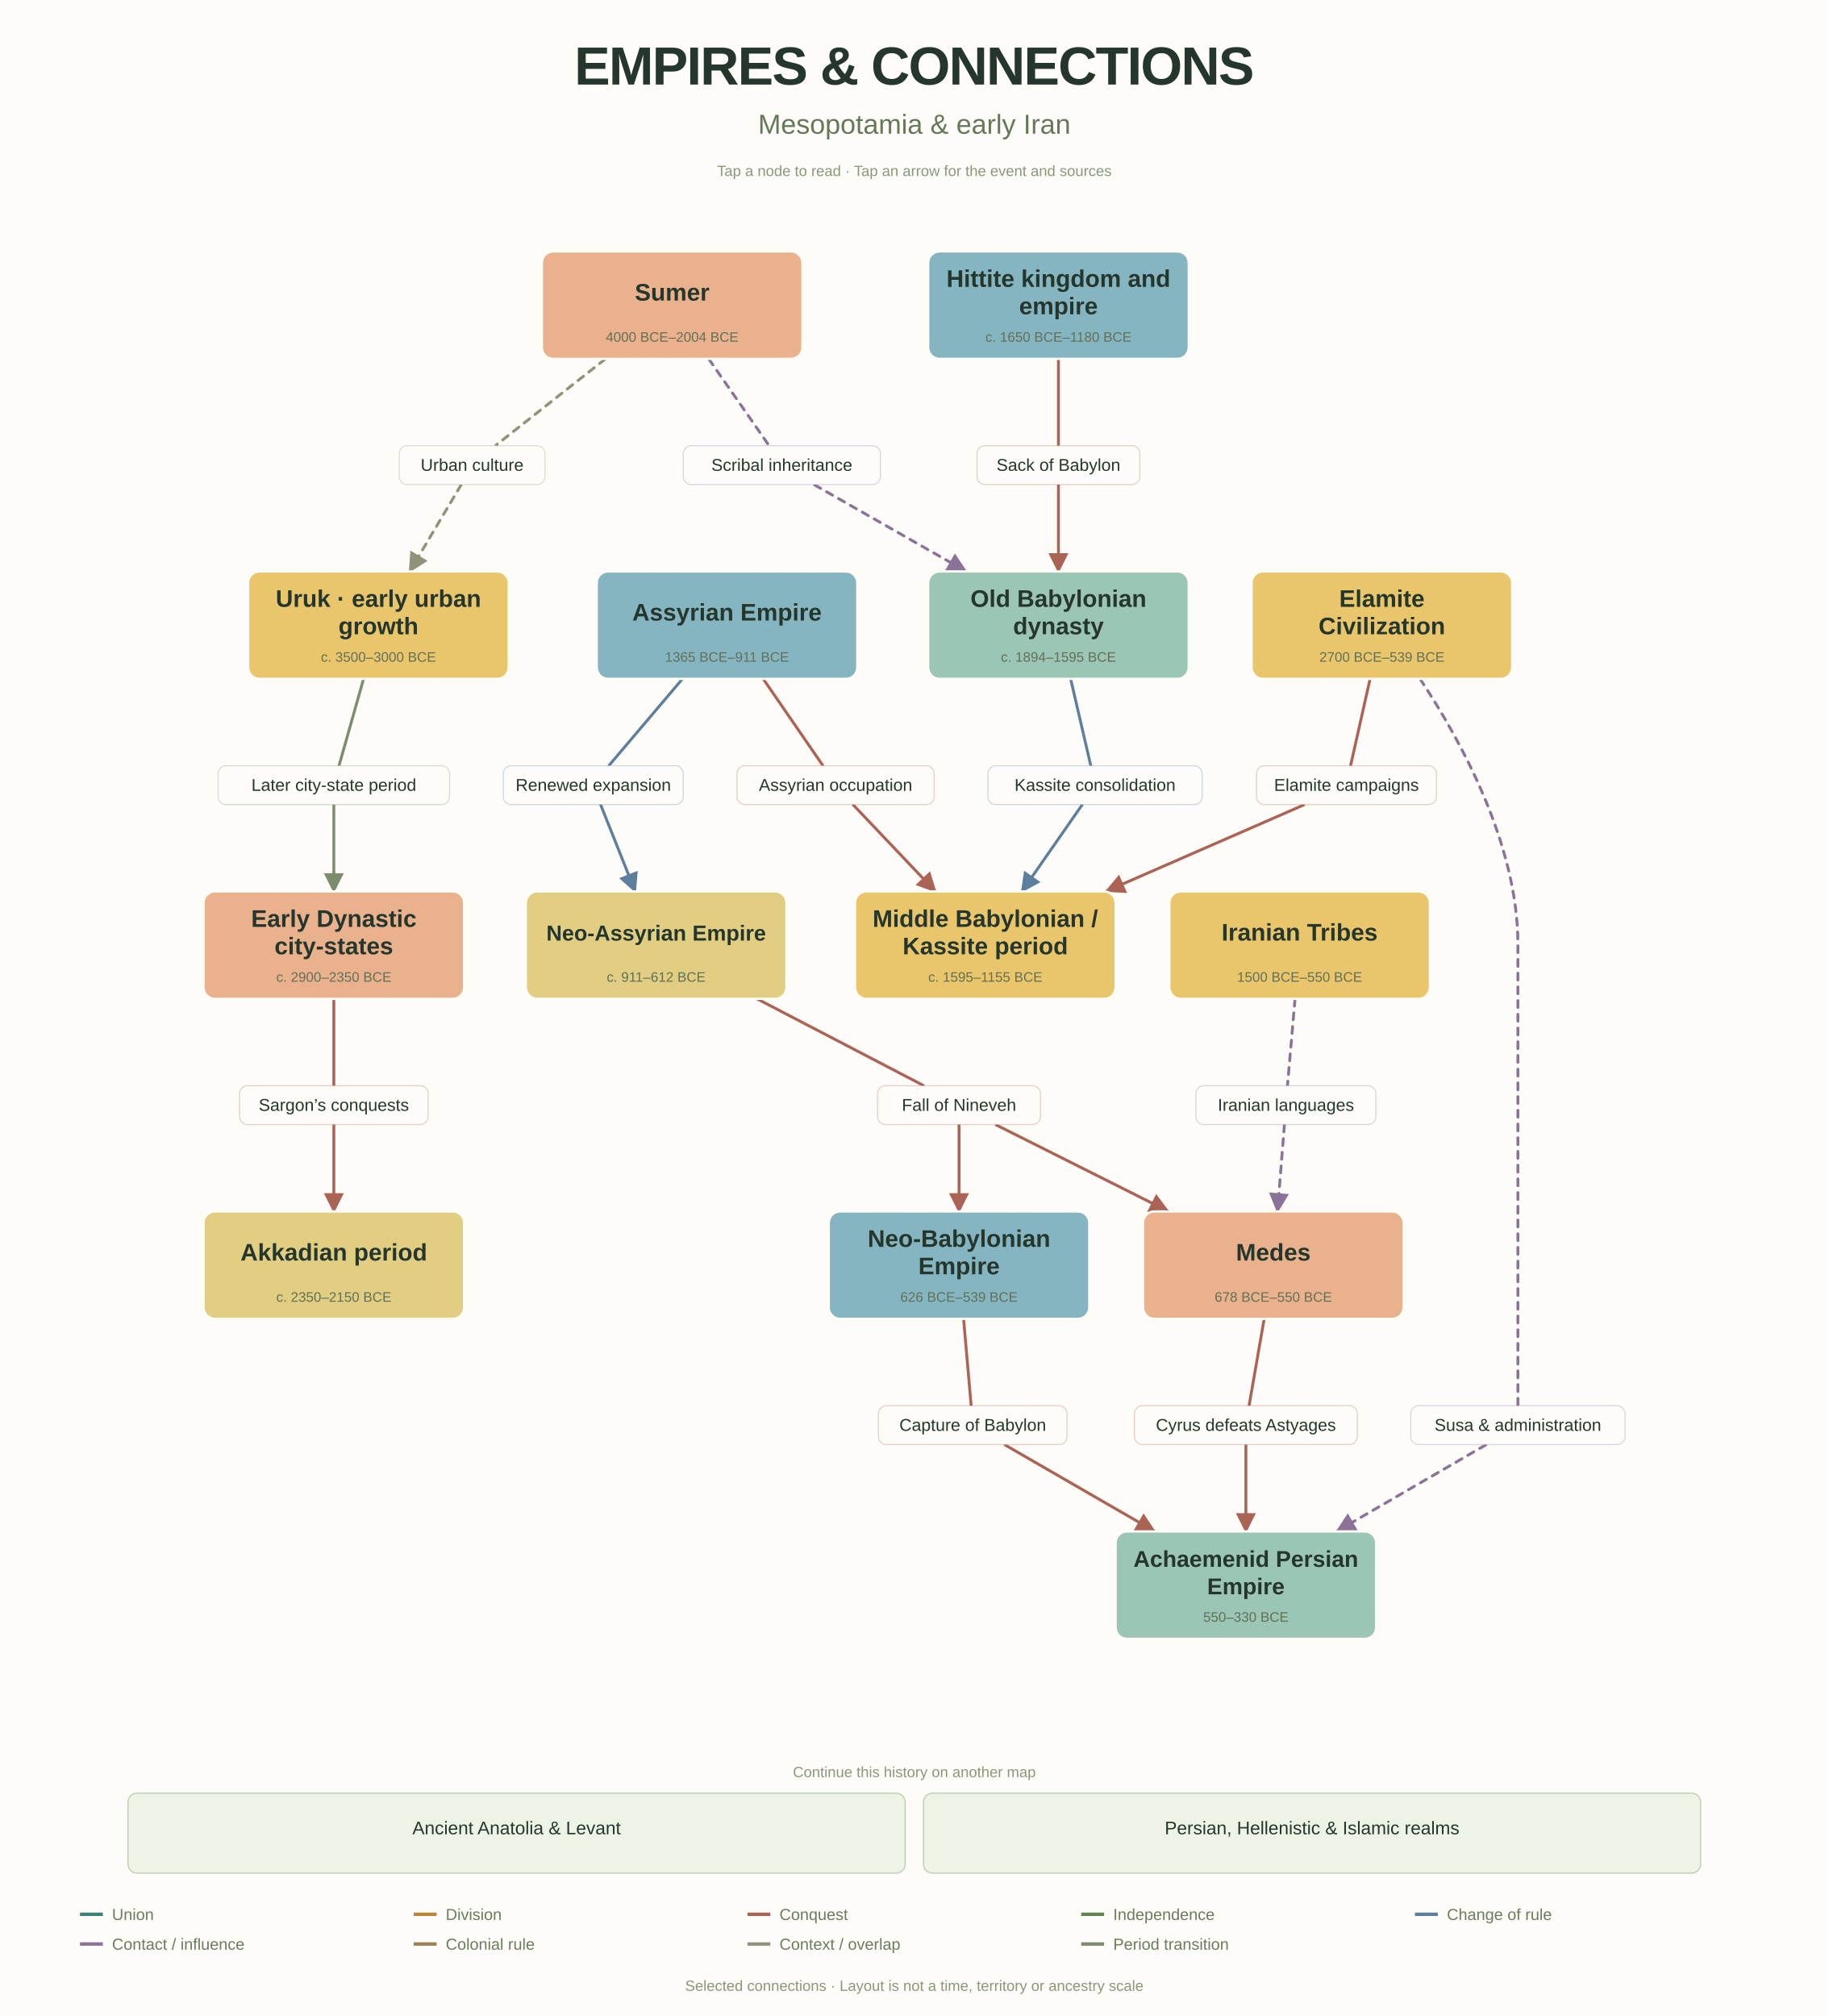
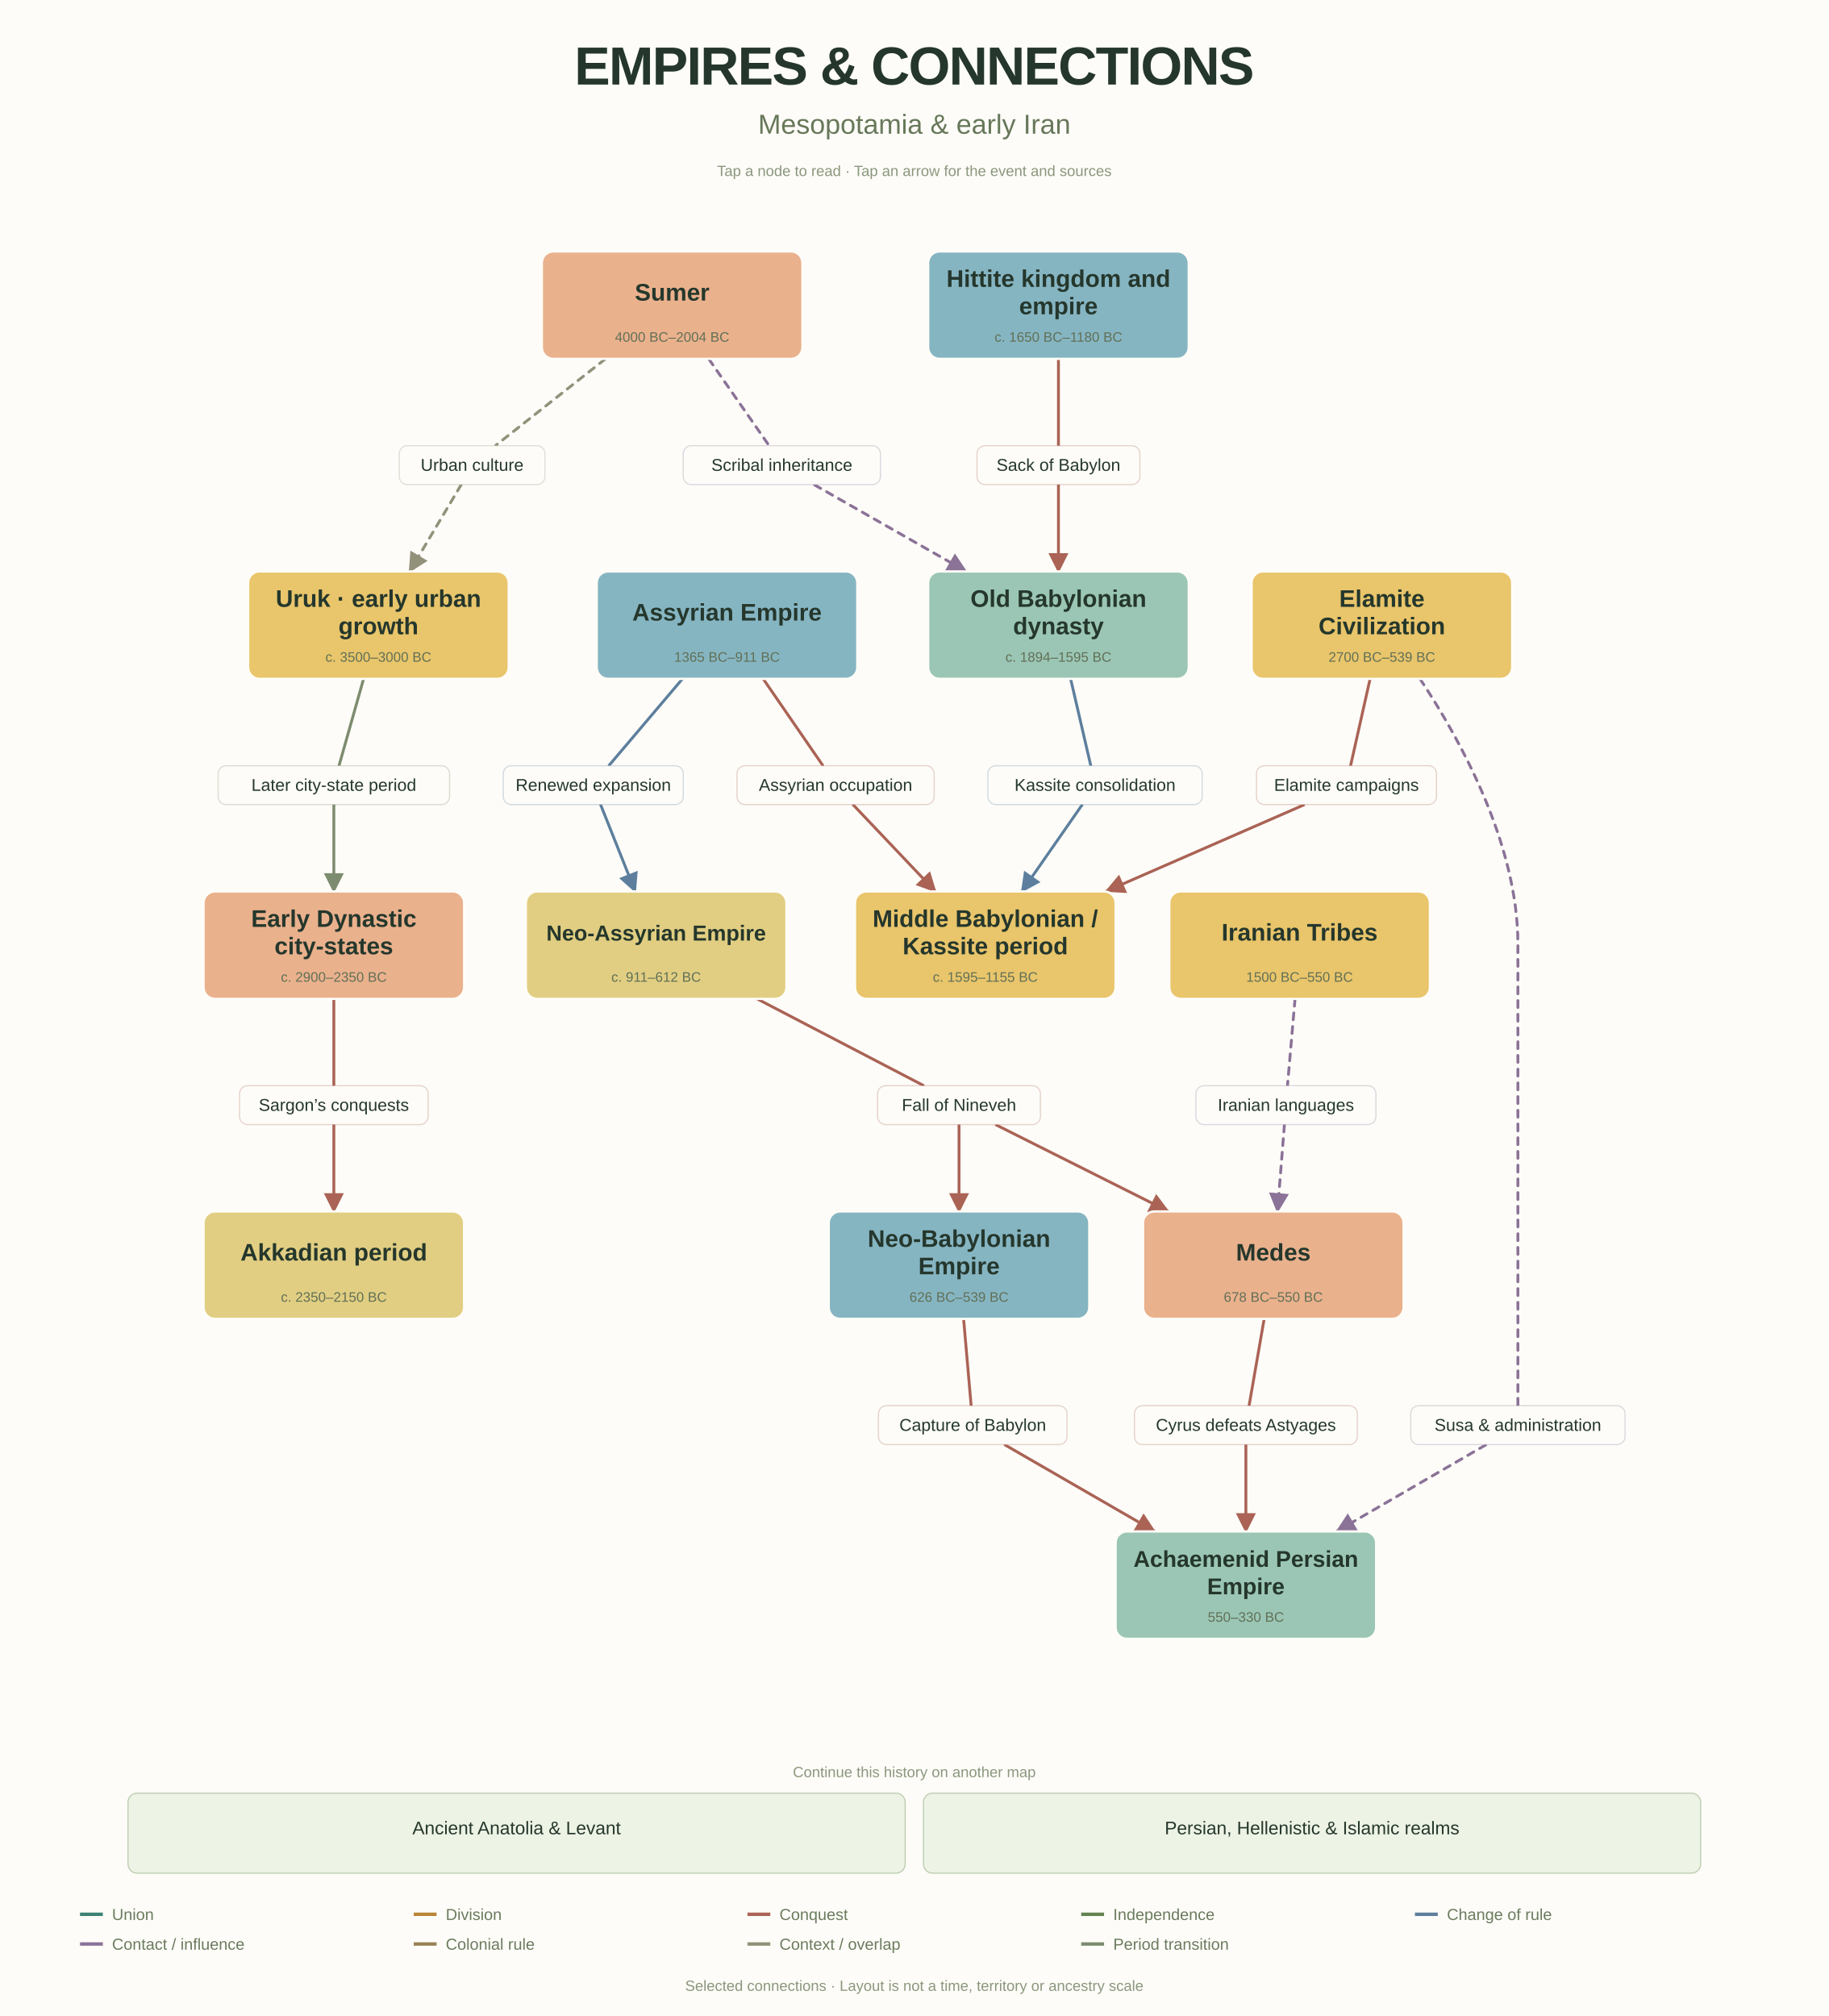
<svg xmlns="http://www.w3.org/2000/svg" viewBox="0 0 1600 1764" width="1600" height="1764" role="group" aria-labelledby="map-title-mesopotamia-iran map-desc-mesopotamia-iran">
  <defs>
    <marker id="arrow-mesopotamia-iran-union" viewBox="0 0 10 10" refX="9" refY="5" markerWidth="7" markerHeight="7" orient="auto-start-reverse">
      <path d="M0 0L10 5L0 10Z" fill="#3b8274" />
    </marker>
    <marker id="arrow-mesopotamia-iran-division" viewBox="0 0 10 10" refX="9" refY="5" markerWidth="7" markerHeight="7" orient="auto-start-reverse">
      <path d="M0 0L10 5L0 10Z" fill="#b88636" />
    </marker>
    <marker id="arrow-mesopotamia-iran-conquest" viewBox="0 0 10 10" refX="9" refY="5" markerWidth="7" markerHeight="7" orient="auto-start-reverse">
      <path d="M0 0L10 5L0 10Z" fill="#aa6355" />
    </marker>
    <marker id="arrow-mesopotamia-iran-independence" viewBox="0 0 10 10" refX="9" refY="5" markerWidth="7" markerHeight="7" orient="auto-start-reverse">
      <path d="M0 0L10 5L0 10Z" fill="#638350" />
    </marker>
    <marker id="arrow-mesopotamia-iran-continuation" viewBox="0 0 10 10" refX="9" refY="5" markerWidth="7" markerHeight="7" orient="auto-start-reverse">
      <path d="M0 0L10 5L0 10Z" fill="#5d7f9d" />
    </marker>
    <marker id="arrow-mesopotamia-iran-contact" viewBox="0 0 10 10" refX="9" refY="5" markerWidth="7" markerHeight="7" orient="auto-start-reverse">
      <path d="M0 0L10 5L0 10Z" fill="#8b7297" />
    </marker>
    <marker id="arrow-mesopotamia-iran-colonial" viewBox="0 0 10 10" refX="9" refY="5" markerWidth="7" markerHeight="7" orient="auto-start-reverse">
      <path d="M0 0L10 5L0 10Z" fill="#9a8055" />
    </marker>
    <marker id="arrow-mesopotamia-iran-context" viewBox="0 0 10 10" refX="9" refY="5" markerWidth="7" markerHeight="7" orient="auto-start-reverse">
      <path d="M0 0L10 5L0 10Z" fill="#92917a" />
    </marker>
    <marker id="arrow-mesopotamia-iran-period" viewBox="0 0 10 10" refX="9" refY="5" markerWidth="7" markerHeight="7" orient="auto-start-reverse">
      <path d="M0 0L10 5L0 10Z" fill="#7d8c6f" />
    </marker>
  </defs>
  <style>text{font-family:Arial,Helvetica,sans-serif;fill:#25372c}.map-node,.map-edge{cursor:pointer;outline:none}.map-node rect{stroke:#fffdf8;stroke-width:2}.map-node:hover rect,.map-node:focus rect{stroke:#3c5441;stroke-width:3}.map-label{font-size:21px;font-weight:600;pointer-events:none}.map-date{font-size:12px;fill:#617056;pointer-events:none}.edge-line{fill:none;stroke-width:2.5;stroke-linejoin:round;stroke-linecap:round}.edge-hit{fill:none;stroke:transparent;stroke-width:36;vector-effect:non-scaling-stroke}.map-edge:hover .edge-label-bg,.map-edge:focus .edge-label-bg{stroke:#334d3c;stroke-width:2}.map-edge:hover .edge-line,.map-edge:focus .edge-line{stroke-width:4}.edge-label{font-size:15px;font-weight:500;pointer-events:none}.map-heading{font-size:47px;font-weight:700;letter-spacing:-1.2px}.map-subtitle{font-size:24px;fill:#67785a}.map-micro{font-size:13px;fill:#8a977d}.map-node.dim{opacity:.15}.map-node.hit rect{stroke:#294332;stroke-width:4}.map-node.selected rect{stroke:#294332;stroke-width:4}.map-edge.related .edge-line{stroke-width:4.5}</style>
  <rect width="100%" height="100%" fill="#fdfcf8" />
  <text class="map-heading" x="800" y="74" text-anchor="middle">EMPIRES &amp; CONNECTIONS</text>
  <text class="map-subtitle" x="800" y="117" text-anchor="middle">Mesopotamia &amp; early Iran</text>
  <text class="map-micro" x="800" y="154" text-anchor="middle">Tap a node to read · Tap an arrow for the event and sources</text>
  <g class="map-edge" id="map-edge-mesopotamia-iran-ws-sumer-uruk" data-connection="ws-sumer-uruk" data-map="mesopotamia-iran" role="button" tabindex="0" aria-haspopup="dialog" aria-label="Sumer to Uruk · early urban growth: Urban culture. Open relationship details." style="--edge-color:#92917a">
    <path class="edge-hit" d="M529.34 314.34C496.37 340.33 457.29 371.16 433.88 389.62" />
    <path class="edge-line" stroke="#92917a" stroke-dasharray="6 6" d="M529.34 314.34C496.37 340.33 457.29 371.16 433.88 389.62" />
    <path class="edge-hit" d="M403.37 424.37C392.38 442.86 374.02 473.77 358.55 499.8" />
    <path class="edge-line" stroke="#92917a" stroke-dasharray="6 6" d="M403.37 424.37C392.38 442.86 374.02 473.77 358.55 499.8" marker-end="url(#arrow-mesopotamia-iran-context)" />
    <rect class="edge-label-bg" x="349.35" y="390" width="127.5" height="34" rx="7" fill="#fdfcf8" stroke="#92917a" stroke-opacity=".28" />
    <text class="edge-label" x="413.1" y="412" text-anchor="middle">Urban culture</text>
  </g>
  <g class="map-edge" id="map-edge-mesopotamia-iran-ws-uruk-citystates" data-connection="ws-uruk-citystates" data-map="mesopotamia-iran" role="button" tabindex="0" aria-haspopup="dialog" aria-label="Uruk · early urban growth to Early Dynastic city-states: Later city-state period. Open relationship details." style="--edge-color:#7d8c6f">
    <path class="edge-hit" d="M318.01 594.34C310.66 620.33 301.95 651.16 296.73 669.62" />
    <path class="edge-line" stroke="#7d8c6f" d="M318.01 594.34C310.66 620.33 301.95 651.16 296.73 669.62" />
    <path class="edge-hit" d="M292.1 704.37C292.1 722.86 292.1 753.77 292.1 779.8" />
    <path class="edge-line" stroke="#7d8c6f" d="M292.1 704.37C292.1 722.86 292.1 753.77 292.1 779.8" marker-end="url(#arrow-mesopotamia-iran-period)" />
    <rect class="edge-label-bg" x="190.85" y="670" width="202.5" height="34" rx="7" fill="#fdfcf8" stroke="#7d8c6f" stroke-opacity=".28" />
    <text class="edge-label" x="292.1" y="692" text-anchor="middle">Later city-state period</text>
  </g>
  <g class="map-edge" id="map-edge-mesopotamia-iran-ws-sargon-conquest" data-connection="ws-sargon-conquest" data-map="mesopotamia-iran" role="button" tabindex="0" aria-haspopup="dialog" aria-label="Early Dynastic city-states to Akkadian period: Sargon’s conquests. Open relationship details." style="--edge-color:#aa6355">
    <path class="edge-hit" d="M292.1 874.34C292.1 900.33 292.1 931.16 292.1 949.62" />
    <path class="edge-line" stroke="#aa6355" d="M292.1 874.34C292.1 900.33 292.1 931.16 292.1 949.62" />
    <path class="edge-hit" d="M292.1 984.37C292.1 1002.86 292.1 1033.77 292.1 1059.8" />
    <path class="edge-line" stroke="#aa6355" d="M292.1 984.37C292.1 1002.86 292.1 1033.77 292.1 1059.8" marker-end="url(#arrow-mesopotamia-iran-conquest)" />
    <rect class="edge-label-bg" x="209.6" y="950" width="165" height="34" rx="7" fill="#fdfcf8" stroke="#aa6355" stroke-opacity=".28" />
    <text class="edge-label" x="292.1" y="972" text-anchor="middle">Sargon’s conquests</text>
  </g>
  <g class="map-edge" id="map-edge-mesopotamia-iran-ws-sumer-babylon" data-connection="ws-sumer-babylon" data-map="mesopotamia-iran" role="button" tabindex="0" aria-haspopup="dialog" aria-label="Sumer to Old Babylonian dynasty: Scribal inheritance. Open relationship details." style="--edge-color:#8b7297">
    <path class="edge-hit" d="M620.33 314.34C638.42 340.33 659.86 371.16 672.7 389.62" />
    <path class="edge-line" stroke="#8b7297" stroke-dasharray="6 6" d="M620.33 314.34C638.42 340.33 659.86 371.16 672.7 389.62" />
    <path class="edge-hit" d="M712.81 424.37C745.18 442.83 799.23 473.65 844.82 499.65" />
    <path class="edge-line" stroke="#8b7297" stroke-dasharray="6 6" d="M712.81 424.37C745.18 442.83 799.23 473.65 844.82 499.65" marker-end="url(#arrow-mesopotamia-iran-contact)" />
    <rect class="edge-label-bg" x="597.85" y="390" width="172.5" height="34" rx="7" fill="#fdfcf8" stroke="#8b7297" stroke-opacity=".28" />
    <text class="edge-label" x="684.1" y="412" text-anchor="middle">Scribal inheritance</text>
  </g>
  <g class="map-edge" id="map-edge-mesopotamia-iran-ws-hittite-babylon" data-connection="ws-hittite-babylon" data-map="mesopotamia-iran" role="button" tabindex="0" aria-haspopup="dialog" aria-label="Hittite kingdom and empire to Old Babylonian dynasty: Sack of Babylon. Open relationship details." style="--edge-color:#aa6355">
    <path class="edge-hit" d="M926.1 314.34C926.1 340.33 926.1 371.16 926.1 389.62" />
    <path class="edge-line" stroke="#aa6355" d="M926.1 314.34C926.1 340.33 926.1 371.16 926.1 389.62" />
    <path class="edge-hit" d="M926.1 424.37C926.1 442.86 926.1 473.77 926.1 499.8" />
    <path class="edge-line" stroke="#aa6355" d="M926.1 424.37C926.1 442.86 926.1 473.77 926.1 499.8" marker-end="url(#arrow-mesopotamia-iran-conquest)" />
    <rect class="edge-label-bg" x="854.85" y="390" width="142.5" height="34" rx="7" fill="#fdfcf8" stroke="#aa6355" stroke-opacity=".28" />
    <text class="edge-label" x="926.1" y="412" text-anchor="middle">Sack of Babylon</text>
  </g>
  <g class="map-edge" id="map-edge-mesopotamia-iran-ws-kassite-rise" data-connection="ws-kassite-rise" data-map="mesopotamia-iran" role="button" tabindex="0" aria-haspopup="dialog" aria-label="Old Babylonian dynasty to Middle Babylonian / Kassite period: Kassite consolidation. Open relationship details." style="--edge-color:#5d7f9d">
    <path class="edge-hit" d="M936.84 594.34C942.87 620.33 950.02 651.16 954.3 669.62" />
    <path class="edge-line" stroke="#5d7f9d" d="M936.84 594.34C942.87 620.33 950.02 651.16 954.3 669.62" />
    <path class="edge-hit" d="M946.71 704.37C933.85 722.86 912.35 753.77 894.24 779.8" />
    <path class="edge-line" stroke="#5d7f9d" d="M946.71 704.37C933.85 722.86 912.35 753.77 894.24 779.8" marker-end="url(#arrow-mesopotamia-iran-continuation)" />
    <rect class="edge-label-bg" x="864.35" y="670" width="187.5" height="34" rx="7" fill="#fdfcf8" stroke="#5d7f9d" stroke-opacity=".28" />
    <text class="edge-label" x="958.1" y="692" text-anchor="middle">Kassite consolidation</text>
  </g>
  <g class="map-edge" id="map-edge-mesopotamia-iran-ws-assyria-kassites" data-connection="ws-assyria-kassites" data-map="mesopotamia-iran" role="button" tabindex="0" aria-haspopup="dialog" aria-label="Assyrian Empire to Middle Babylonian / Kassite period: Assyrian occupation. Open relationship details." style="--edge-color:#aa6355">
    <path class="edge-hit" d="M668 594.34C685.89 620.33 707.11 651.16 719.82 669.62" />
    <path class="edge-line" stroke="#aa6355" d="M668 594.34C685.89 620.33 707.11 651.16 719.82 669.62" />
    <path class="edge-hit" d="M746.64 704.37C764.2 722.86 793.53 753.77 818.24 779.8" />
    <path class="edge-line" stroke="#aa6355" d="M746.64 704.37C764.2 722.86 793.53 753.77 818.24 779.8" marker-end="url(#arrow-mesopotamia-iran-conquest)" />
    <rect class="edge-label-bg" x="644.85" y="670" width="172.5" height="34" rx="7" fill="#fdfcf8" stroke="#aa6355" stroke-opacity=".28" />
    <text class="edge-label" x="731.1" y="692" text-anchor="middle">Assyrian occupation</text>
  </g>
  <g class="map-edge" id="map-edge-mesopotamia-iran-ws-elam-kassites" data-connection="ws-elam-kassites" data-map="mesopotamia-iran" role="button" tabindex="0" aria-haspopup="dialog" aria-label="Elamite Civilization to Middle Babylonian / Kassite period: Elamite campaigns. Open relationship details." style="--edge-color:#aa6355">
    <path class="edge-hit" d="M1198.69 594.34C1192.85 620.33 1185.93 651.16 1181.78 669.62" />
    <path class="edge-line" stroke="#aa6355" d="M1198.69 594.34C1192.85 620.33 1185.93 651.16 1181.78 669.62" />
    <path class="edge-hit" d="M1140.61 704.37C1098.35 722.83 1027.77 753.65 968.24 779.65" />
    <path class="edge-line" stroke="#aa6355" d="M1140.61 704.37C1098.35 722.83 1027.77 753.65 968.24 779.65" marker-end="url(#arrow-mesopotamia-iran-conquest)" />
    <rect class="edge-label-bg" x="1099.35" y="670" width="157.5" height="34" rx="7" fill="#fdfcf8" stroke="#aa6355" stroke-opacity=".28" />
    <text class="edge-label" x="1178.1" y="692" text-anchor="middle">Elamite campaigns</text>
  </g>
  <g class="map-edge" id="map-edge-mesopotamia-iran-ws-assyrian-periods" data-connection="ws-assyrian-periods" data-map="mesopotamia-iran" role="button" tabindex="0" aria-haspopup="dialog" aria-label="Assyrian Empire to Neo-Assyrian Empire: Renewed expansion. Open relationship details." style="--edge-color:#5d7f9d">
    <path class="edge-hit" d="M596.82 594.34C574.77 620.33 548.64 651.16 532.99 669.62" />
    <path class="edge-line" stroke="#5d7f9d" d="M596.82 594.34C574.77 620.33 548.64 651.16 532.99 669.62" />
    <path class="edge-hit" d="M525.63 704.37C533 722.86 545.31 753.77 555.69 779.8" />
    <path class="edge-line" stroke="#5d7f9d" d="M525.63 704.37C533 722.86 545.31 753.77 555.69 779.8" marker-end="url(#arrow-mesopotamia-iran-continuation)" />
    <rect class="edge-label-bg" x="440.35" y="670" width="157.5" height="34" rx="7" fill="#fdfcf8" stroke="#5d7f9d" stroke-opacity=".28" />
    <text class="edge-label" x="519.1" y="692" text-anchor="middle">Renewed expansion</text>
  </g>
  <g class="map-edge" id="map-edge-mesopotamia-iran-ws-assyria-babylonia" data-connection="ws-assyria-babylonia" data-map="mesopotamia-iran" role="button" tabindex="0" aria-haspopup="dialog" aria-label="Neo-Assyrian Empire to Medes + Neo-Babylonian Empire: Fall of Nineveh. Open relationship details." style="--edge-color:#aa6355">
    <path class="edge-hit" d="M663.08 874.34C713 900.33 772.19 931.16 807.64 949.62" />
    <path class="edge-line" stroke="#aa6355" d="M663.08 874.34C713 900.33 772.19 931.16 807.64 949.62" />
    <path class="edge-hit" d="M871.73 984.37C908.5 1002.83 969.93 1033.65 1021.74 1059.65" />
    <path class="edge-line" stroke="#aa6355" d="M871.73 984.37C908.5 1002.83 969.93 1033.65 1021.74 1059.65" marker-end="url(#arrow-mesopotamia-iran-conquest)" />
    <path class="edge-hit" d="M839.1 984.37C839.1 1002.86 839.1 1033.77 839.1 1059.8" />
    <path class="edge-line" stroke="#aa6355" d="M839.1 984.37C839.1 1002.86 839.1 1033.77 839.1 1059.8" marker-end="url(#arrow-mesopotamia-iran-conquest)" />
    <rect class="edge-label-bg" x="767.85" y="950" width="142.5" height="34" rx="7" fill="#fdfcf8" stroke="#aa6355" stroke-opacity=".28" />
    <text class="edge-label" x="839.1" y="972" text-anchor="middle">Fall of Nineveh</text>
  </g>
  <g class="map-edge" id="map-edge-mesopotamia-iran-ws-iranian-medes" data-connection="ws-iranian-medes" data-map="mesopotamia-iran" role="button" tabindex="0" aria-haspopup="dialog" aria-label="Iranian Tribes to Medes: Iranian languages. Open relationship details." style="--edge-color:#8b7297">
    <path class="edge-hit" d="M1133.07 874.34C1130.81 900.33 1128.13 931.16 1126.52 949.62" />
    <path class="edge-line" stroke="#8b7297" stroke-dasharray="6 6" d="M1133.07 874.34C1130.81 900.33 1128.13 931.16 1126.52 949.62" />
    <path class="edge-hit" d="M1123.79 984.37C1122.32 1002.86 1119.86 1033.77 1117.78 1059.8" />
    <path class="edge-line" stroke="#8b7297" stroke-dasharray="6 6" d="M1123.79 984.37C1122.32 1002.86 1119.86 1033.77 1117.78 1059.8" marker-end="url(#arrow-mesopotamia-iran-contact)" />
    <rect class="edge-label-bg" x="1046.35" y="950" width="157.5" height="34" rx="7" fill="#fdfcf8" stroke="#8b7297" stroke-opacity=".28" />
    <text class="edge-label" x="1125.1" y="972" text-anchor="middle">Iranian languages</text>
  </g>
  <g class="map-edge" id="map-edge-mesopotamia-iran-ws-medes-persia" data-connection="ws-medes-persia" data-map="mesopotamia-iran" role="button" tabindex="0" aria-haspopup="dialog" aria-label="Medes to Achaemenid Persian Empire: Cyrus defeats Astyages. Open relationship details." style="--edge-color:#aa6355">
    <path class="edge-hit" d="M1106.04 1154.34C1101.52 1180.33 1096.16 1211.16 1092.95 1229.62" />
    <path class="edge-line" stroke="#aa6355" d="M1106.04 1154.34C1101.52 1180.33 1096.16 1211.16 1092.95 1229.62" />
    <path class="edge-hit" d="M1090.1 1264.37C1090.1 1282.86 1090.1 1313.77 1090.1 1339.8" />
    <path class="edge-line" stroke="#aa6355" d="M1090.1 1264.37C1090.1 1282.86 1090.1 1313.77 1090.1 1339.8" marker-end="url(#arrow-mesopotamia-iran-conquest)" />
    <rect class="edge-label-bg" x="992.6" y="1230" width="195" height="34" rx="7" fill="#fdfcf8" stroke="#aa6355" stroke-opacity=".28" />
    <text class="edge-label" x="1090.1" y="1252" text-anchor="middle">Cyrus defeats Astyages</text>
  </g>
  <g class="map-edge" id="map-edge-mesopotamia-iran-ws-babylon-persia" data-connection="ws-babylon-persia" data-map="mesopotamia-iran" role="button" tabindex="0" aria-haspopup="dialog" aria-label="Neo-Babylonian Empire to Achaemenid Persian Empire: Capture of Babylon. Open relationship details." style="--edge-color:#aa6355">
    <path class="edge-hit" d="M843.13 1154.34C845.39 1180.33 848.07 1211.16 849.68 1229.62" />
    <path class="edge-line" stroke="#aa6355" d="M843.13 1154.34C845.39 1180.33 848.07 1211.16 849.68 1229.62" />
    <path class="edge-hit" d="M879.45 1264.37C911.42 1282.83 964.8 1313.65 1009.83 1339.65" />
    <path class="edge-line" stroke="#aa6355" d="M879.45 1264.37C911.42 1282.83 964.8 1313.65 1009.83 1339.65" marker-end="url(#arrow-mesopotamia-iran-conquest)" />
    <rect class="edge-label-bg" x="768.6" y="1230" width="165" height="34" rx="7" fill="#fdfcf8" stroke="#aa6355" stroke-opacity=".28" />
    <text class="edge-label" x="851.1" y="1252" text-anchor="middle">Capture of Babylon</text>
  </g>
  <g class="map-edge" id="map-edge-mesopotamia-iran-ws-elam-persia" data-connection="ws-elam-persia" data-map="mesopotamia-iran" role="button" tabindex="0" aria-haspopup="dialog" aria-label="Elamite Civilization to Achaemenid Persian Empire: Susa &amp; administration. Open relationship details." style="--edge-color:#8b7297">
    <path class="edge-hit" d="M1242.56 594.13C1277.76 647.28 1328.1 738.59 1328.1 826C1328.1 826 1328.1 826 1328.1 968C1328.1 1067.42 1328.1 1186.85 1328.1 1229.71" />
    <path class="edge-line" stroke="#8b7297" stroke-dasharray="6 6" d="M1242.56 594.13C1277.76 647.28 1328.1 738.59 1328.1 826C1328.1 826 1328.1 826 1328.1 968C1328.1 1067.42 1328.1 1186.85 1328.1 1229.71" />
    <path class="edge-hit" d="M1299.86 1264.37C1268.03 1282.83 1214.87 1313.65 1170.04 1339.65" />
    <path class="edge-line" stroke="#8b7297" stroke-dasharray="6 6" d="M1299.86 1264.37C1268.03 1282.83 1214.87 1313.65 1170.04 1339.65" marker-end="url(#arrow-mesopotamia-iran-contact)" />
    <rect class="edge-label-bg" x="1234.35" y="1230" width="187.5" height="34" rx="7" fill="#fdfcf8" stroke="#8b7297" stroke-opacity=".28" />
    <text class="edge-label" x="1328.1" y="1252" text-anchor="middle">Susa &amp; administration</text>
  </g>
-   <g class="map-node" id="map-node-mesopotamia-iran-sumer" data-history="sumer" role="button" tabindex="0" aria-haspopup="dialog" aria-label="Sumer · cities and writing, 4000 BCE–2004 BCE. Open Wikipedia." data-map="mesopotamia-iran">
+   <g class="map-node" id="map-node-mesopotamia-iran-sumer" data-history="sumer" role="button" tabindex="0" aria-haspopup="dialog" aria-label="Sumer · cities and writing, 4000 BC–2004 BC. Open Wikipedia." data-map="mesopotamia-iran">
    <rect x="474.1" y="220" width="228" height="94" rx="10" fill="#eab18d" />
    <text class="map-label" style="font-size:21px" x="588.1" y="263" text-anchor="middle">Sumer</text>
-     <text class="map-date" x="588.1" y="299" text-anchor="middle">4000 BCE–2004 BCE</text>
-   </g>
-   <g class="map-node" id="map-node-mesopotamia-iran-uruk" data-history="uruk" role="button" tabindex="0" aria-haspopup="dialog" aria-label="Uruk · early urban growth, c. 3500–3000 BCE. Open Wikipedia." data-map="mesopotamia-iran">
+     <text class="map-date" x="588.1" y="299" text-anchor="middle">4000 BC–2004 BC</text>
+   </g>
+   <g class="map-node" id="map-node-mesopotamia-iran-uruk" data-history="uruk" role="button" tabindex="0" aria-haspopup="dialog" aria-label="Uruk · early urban growth, c. 3500–3000 BC. Open Wikipedia." data-map="mesopotamia-iran">
    <rect x="217.1" y="500" width="228" height="94" rx="10" fill="#e9c56b" />
    <text class="map-label" style="font-size:21px" x="331.1" y="531" text-anchor="middle">Uruk · early urban</text>
    <text class="map-label" style="font-size:21px" x="331.1" y="555" text-anchor="middle">growth</text>
-     <text class="map-date" x="331.1" y="579" text-anchor="middle">c. 3500–3000 BCE</text>
-   </g>
-   <g class="map-node" id="map-node-mesopotamia-iran-mesop" data-history="mesop" role="button" tabindex="0" aria-haspopup="dialog" aria-label="Early Dynastic city-states, c. 2900–2350 BCE. Open Wikipedia." data-map="mesopotamia-iran">
+     <text class="map-date" x="331.1" y="579" text-anchor="middle">c. 3500–3000 BC</text>
+   </g>
+   <g class="map-node" id="map-node-mesopotamia-iran-mesop" data-history="mesop" role="button" tabindex="0" aria-haspopup="dialog" aria-label="Early Dynastic city-states, c. 2900–2350 BC. Open Wikipedia." data-map="mesopotamia-iran">
    <rect x="178.1" y="780" width="228" height="94" rx="10" fill="#eab18d" />
    <text class="map-label" style="font-size:21px" x="292.1" y="811" text-anchor="middle">Early Dynastic</text>
    <text class="map-label" style="font-size:21px" x="292.1" y="835" text-anchor="middle">city-states</text>
-     <text class="map-date" x="292.1" y="859" text-anchor="middle">c. 2900–2350 BCE</text>
-   </g>
-   <g class="map-node" id="map-node-mesopotamia-iran-akkad" data-history="akkad" role="button" tabindex="0" aria-haspopup="dialog" aria-label="Akkadian period, c. 2350–2150 BCE. Open Wikipedia." data-map="mesopotamia-iran">
+     <text class="map-date" x="292.1" y="859" text-anchor="middle">c. 2900–2350 BC</text>
+   </g>
+   <g class="map-node" id="map-node-mesopotamia-iran-akkad" data-history="akkad" role="button" tabindex="0" aria-haspopup="dialog" aria-label="Akkadian period, c. 2350–2150 BC. Open Wikipedia." data-map="mesopotamia-iran">
    <rect x="178.1" y="1060" width="228" height="94" rx="10" fill="#e1ce82" />
    <text class="map-label" style="font-size:21px" x="292.1" y="1103" text-anchor="middle">Akkadian period</text>
-     <text class="map-date" x="292.1" y="1139" text-anchor="middle">c. 2350–2150 BCE</text>
-   </g>
-   <g class="map-node" id="map-node-mesopotamia-iran-oldbab" data-history="oldbab" role="button" tabindex="0" aria-haspopup="dialog" aria-label="Old Babylonian dynasty, c. 1894–1595 BCE. Open Wikipedia." data-map="mesopotamia-iran">
+     <text class="map-date" x="292.1" y="1139" text-anchor="middle">c. 2350–2150 BC</text>
+   </g>
+   <g class="map-node" id="map-node-mesopotamia-iran-oldbab" data-history="oldbab" role="button" tabindex="0" aria-haspopup="dialog" aria-label="Old Babylonian dynasty, c. 1894–1595 BC. Open Wikipedia." data-map="mesopotamia-iran">
    <rect x="812.1" y="500" width="228" height="94" rx="10" fill="#9bc6b5" />
    <text class="map-label" style="font-size:21px" x="926.1" y="531" text-anchor="middle">Old Babylonian</text>
    <text class="map-label" style="font-size:21px" x="926.1" y="555" text-anchor="middle">dynasty</text>
-     <text class="map-date" x="926.1" y="579" text-anchor="middle">c. 1894–1595 BCE</text>
-   </g>
-   <g class="map-node" id="map-node-mesopotamia-iran-hittite" data-history="hittite" role="button" tabindex="0" aria-haspopup="dialog" aria-label="Hittite kingdom and empire, c. 1650 BCE–1180 BCE. Open Wikipedia." data-map="mesopotamia-iran">
+     <text class="map-date" x="926.1" y="579" text-anchor="middle">c. 1894–1595 BC</text>
+   </g>
+   <g class="map-node" id="map-node-mesopotamia-iran-hittite" data-history="hittite" role="button" tabindex="0" aria-haspopup="dialog" aria-label="Hittite kingdom and empire, c. 1650 BC–1180 BC. Open Wikipedia." data-map="mesopotamia-iran">
    <rect x="812.1" y="220" width="228" height="94" rx="10" fill="#86b5c2" />
    <text class="map-label" style="font-size:21px" x="926.1" y="251" text-anchor="middle">Hittite kingdom and</text>
    <text class="map-label" style="font-size:21px" x="926.1" y="275" text-anchor="middle">empire</text>
-     <text class="map-date" x="926.1" y="299" text-anchor="middle">c. 1650 BCE–1180 BCE</text>
-   </g>
-   <g class="map-node" id="map-node-mesopotamia-iran-kassite" data-history="kassite" role="button" tabindex="0" aria-haspopup="dialog" aria-label="Middle Babylonian / Kassite period, c. 1595–1155 BCE. Open Wikipedia." data-map="mesopotamia-iran">
+     <text class="map-date" x="926.1" y="299" text-anchor="middle">c. 1650 BC–1180 BC</text>
+   </g>
+   <g class="map-node" id="map-node-mesopotamia-iran-kassite" data-history="kassite" role="button" tabindex="0" aria-haspopup="dialog" aria-label="Middle Babylonian / Kassite period, c. 1595–1155 BC. Open Wikipedia." data-map="mesopotamia-iran">
    <rect x="748.1" y="780" width="228" height="94" rx="10" fill="#e9c56b" />
    <text class="map-label" style="font-size:21px" x="862.1" y="811" text-anchor="middle">Middle Babylonian /</text>
    <text class="map-label" style="font-size:21px" x="862.1" y="835" text-anchor="middle">Kassite period</text>
-     <text class="map-date" x="862.1" y="859" text-anchor="middle">c. 1595–1155 BCE</text>
-   </g>
-   <g class="map-node" id="map-node-mesopotamia-iran-middle-assyrian" data-history="middle-assyrian" role="button" tabindex="0" aria-haspopup="dialog" aria-label="Assyria · Middle Assyrian period, 1365 BCE–911 BCE. Open Wikipedia." data-map="mesopotamia-iran">
+     <text class="map-date" x="862.1" y="859" text-anchor="middle">c. 1595–1155 BC</text>
+   </g>
+   <g class="map-node" id="map-node-mesopotamia-iran-middle-assyrian" data-history="middle-assyrian" role="button" tabindex="0" aria-haspopup="dialog" aria-label="Assyria · Middle Assyrian period, 1365 BC–911 BC. Open Wikipedia." data-map="mesopotamia-iran">
    <rect x="522.1" y="500" width="228" height="94" rx="10" fill="#86b5c2" />
    <text class="map-label" style="font-size:21px" x="636.1" y="543" text-anchor="middle">Assyrian Empire</text>
-     <text class="map-date" x="636.1" y="579" text-anchor="middle">1365 BCE–911 BCE</text>
-   </g>
-   <g class="map-node" id="map-node-mesopotamia-iran-elam" data-history="elam" role="button" tabindex="0" aria-haspopup="dialog" aria-label="Elam · kingdoms of southwest Iran, 2700 BCE–539 BCE. Open Wikipedia." data-map="mesopotamia-iran">
+     <text class="map-date" x="636.1" y="579" text-anchor="middle">1365 BC–911 BC</text>
+   </g>
+   <g class="map-node" id="map-node-mesopotamia-iran-elam" data-history="elam" role="button" tabindex="0" aria-haspopup="dialog" aria-label="Elam · kingdoms of southwest Iran, 2700 BC–539 BC. Open Wikipedia." data-map="mesopotamia-iran">
    <rect x="1095.1" y="500" width="228" height="94" rx="10" fill="#e9c56b" />
    <text class="map-label" style="font-size:21px" x="1209.1" y="531" text-anchor="middle">Elamite</text>
    <text class="map-label" style="font-size:21px" x="1209.1" y="555" text-anchor="middle">Civilization</text>
-     <text class="map-date" x="1209.1" y="579" text-anchor="middle">2700 BCE–539 BCE</text>
-   </g>
-   <g class="map-node" id="map-node-mesopotamia-iran-assyria" data-history="assyria" role="button" tabindex="0" aria-haspopup="dialog" aria-label="Neo-Assyrian Empire, c. 911–612 BCE. Open Wikipedia." data-map="mesopotamia-iran">
+     <text class="map-date" x="1209.1" y="579" text-anchor="middle">2700 BC–539 BC</text>
+   </g>
+   <g class="map-node" id="map-node-mesopotamia-iran-assyria" data-history="assyria" role="button" tabindex="0" aria-haspopup="dialog" aria-label="Neo-Assyrian Empire, c. 911–612 BC. Open Wikipedia." data-map="mesopotamia-iran">
    <rect x="460.1" y="780" width="228" height="94" rx="10" fill="#e1ce82" />
    <text class="map-label" style="font-size:19px" x="574.1" y="823" text-anchor="middle">Neo-Assyrian Empire</text>
-     <text class="map-date" x="574.1" y="859" text-anchor="middle">c. 911–612 BCE</text>
-   </g>
-   <g class="map-node" id="map-node-mesopotamia-iran-medes" data-history="medes" role="button" tabindex="0" aria-haspopup="dialog" aria-label="Medes · kingdom and debated empire, 678 BCE–550 BCE. Open Wikipedia." data-map="mesopotamia-iran">
+     <text class="map-date" x="574.1" y="859" text-anchor="middle">c. 911–612 BC</text>
+   </g>
+   <g class="map-node" id="map-node-mesopotamia-iran-medes" data-history="medes" role="button" tabindex="0" aria-haspopup="dialog" aria-label="Medes · kingdom and debated empire, 678 BC–550 BC. Open Wikipedia." data-map="mesopotamia-iran">
    <rect x="1000.1" y="1060" width="228" height="94" rx="10" fill="#eab18d" />
    <text class="map-label" style="font-size:21px" x="1114.1" y="1103" text-anchor="middle">Medes</text>
-     <text class="map-date" x="1114.1" y="1139" text-anchor="middle">678 BCE–550 BCE</text>
-   </g>
-   <g class="map-node" id="map-node-mesopotamia-iran-neo-babylonian" data-history="neo-babylonian" role="button" tabindex="0" aria-haspopup="dialog" aria-label="Neo-Babylonian Empire, 626 BCE–539 BCE. Open Wikipedia." data-map="mesopotamia-iran">
+     <text class="map-date" x="1114.1" y="1139" text-anchor="middle">678 BC–550 BC</text>
+   </g>
+   <g class="map-node" id="map-node-mesopotamia-iran-neo-babylonian" data-history="neo-babylonian" role="button" tabindex="0" aria-haspopup="dialog" aria-label="Neo-Babylonian Empire, 626 BC–539 BC. Open Wikipedia." data-map="mesopotamia-iran">
    <rect x="725.1" y="1060" width="228" height="94" rx="10" fill="#86b5c2" />
    <text class="map-label" style="font-size:21px" x="839.1" y="1091" text-anchor="middle">Neo-Babylonian</text>
    <text class="map-label" style="font-size:21px" x="839.1" y="1115" text-anchor="middle">Empire</text>
-     <text class="map-date" x="839.1" y="1139" text-anchor="middle">626 BCE–539 BCE</text>
-   </g>
-   <g class="map-node" id="map-node-mesopotamia-iran-early-iranian-peoples" data-history="early-iranian-peoples" role="button" tabindex="0" aria-haspopup="dialog" aria-label="Early Iranian-speaking peoples, 1500 BCE–550 BCE. Open Wikipedia." data-map="mesopotamia-iran">
+     <text class="map-date" x="839.1" y="1139" text-anchor="middle">626 BC–539 BC</text>
+   </g>
+   <g class="map-node" id="map-node-mesopotamia-iran-early-iranian-peoples" data-history="early-iranian-peoples" role="button" tabindex="0" aria-haspopup="dialog" aria-label="Early Iranian-speaking peoples, 1500 BC–550 BC. Open Wikipedia." data-map="mesopotamia-iran">
    <rect x="1023.1" y="780" width="228" height="94" rx="10" fill="#e9c56b" />
    <text class="map-label" style="font-size:21px" x="1137.1" y="823" text-anchor="middle">Iranian Tribes</text>
-     <text class="map-date" x="1137.1" y="859" text-anchor="middle">1500 BCE–550 BCE</text>
-   </g>
-   <g class="map-node" id="map-node-mesopotamia-iran-persia" data-history="persia" role="button" tabindex="0" aria-haspopup="dialog" aria-label="Achaemenid Persian Empire, 550–330 BCE. Open Wikipedia." data-map="mesopotamia-iran">
+     <text class="map-date" x="1137.1" y="859" text-anchor="middle">1500 BC–550 BC</text>
+   </g>
+   <g class="map-node" id="map-node-mesopotamia-iran-persia" data-history="persia" role="button" tabindex="0" aria-haspopup="dialog" aria-label="Achaemenid Persian Empire, 550–330 BC. Open Wikipedia." data-map="mesopotamia-iran">
    <rect x="976.1" y="1340" width="228" height="94" rx="10" fill="#9bc6b5" />
    <text class="map-label" style="font-size:20px" x="1090.1" y="1371" text-anchor="middle">Achaemenid Persian</text>
    <text class="map-label" style="font-size:20px" x="1090.1" y="1395" text-anchor="middle">Empire</text>
-     <text class="map-date" x="1090.1" y="1419" text-anchor="middle">550–330 BCE</text>
+     <text class="map-date" x="1090.1" y="1419" text-anchor="middle">550–330 BC</text>
  </g>
  <text class="map-micro" x="800" y="1555" text-anchor="middle">Continue this history on another map</text>
  <g class="map-continuation" id="map-jump-mesopotamia-iran-0" role="button" tabindex="0" data-map-target="ancient-anatolia-levant" data-map-history="hittite" aria-label="Ancient Anatolia &amp; Levant">
    <rect x="112" y="1569" width="680" height="70" rx="8" fill="#edf3e5" stroke="#bdcdb1" />
    <text x="452" y="1605" text-anchor="middle" style="font-size:16px">Ancient Anatolia &amp; Levant</text>
  </g>
  <g class="map-continuation" id="map-jump-mesopotamia-iran-1" role="button" tabindex="0" data-map-target="west-asia" data-map-history="persia" aria-label="Persian, Hellenistic &amp; Islamic realms">
    <rect x="808" y="1569" width="680" height="70" rx="8" fill="#edf3e5" stroke="#bdcdb1" />
    <text x="1148" y="1605" text-anchor="middle" style="font-size:16px">Persian, Hellenistic &amp; Islamic realms</text>
  </g>
  <path d="M70 1675h20" stroke="#3b8274" stroke-width="3" />
  <text x="98" y="1680" style="font-size:14px;fill:#6b7b5e">Union</text>
  <path d="M362 1675h20" stroke="#b88636" stroke-width="3" />
  <text x="390" y="1680" style="font-size:14px;fill:#6b7b5e">Division</text>
  <path d="M654 1675h20" stroke="#aa6355" stroke-width="3" />
  <text x="682" y="1680" style="font-size:14px;fill:#6b7b5e">Conquest</text>
  <path d="M946 1675h20" stroke="#638350" stroke-width="3" />
  <text x="974" y="1680" style="font-size:14px;fill:#6b7b5e">Independence</text>
  <path d="M1238 1675h20" stroke="#5d7f9d" stroke-width="3" />
  <text x="1266" y="1680" style="font-size:14px;fill:#6b7b5e">Change of rule</text>
  <path d="M70 1701h20" stroke="#8b7297" stroke-width="3" />
  <text x="98" y="1706" style="font-size:14px;fill:#6b7b5e">Contact / influence</text>
  <path d="M362 1701h20" stroke="#9a8055" stroke-width="3" />
  <text x="390" y="1706" style="font-size:14px;fill:#6b7b5e">Colonial rule</text>
  <path d="M654 1701h20" stroke="#92917a" stroke-width="3" />
  <text x="682" y="1706" style="font-size:14px;fill:#6b7b5e">Context / overlap</text>
  <path d="M946 1701h20" stroke="#7d8c6f" stroke-width="3" />
  <text x="974" y="1706" style="font-size:14px;fill:#6b7b5e">Period transition</text>
  <text class="map-micro" x="800" y="1742" text-anchor="middle">Selected connections · Layout is not a time, territory or ancestry scale</text>
</svg>
